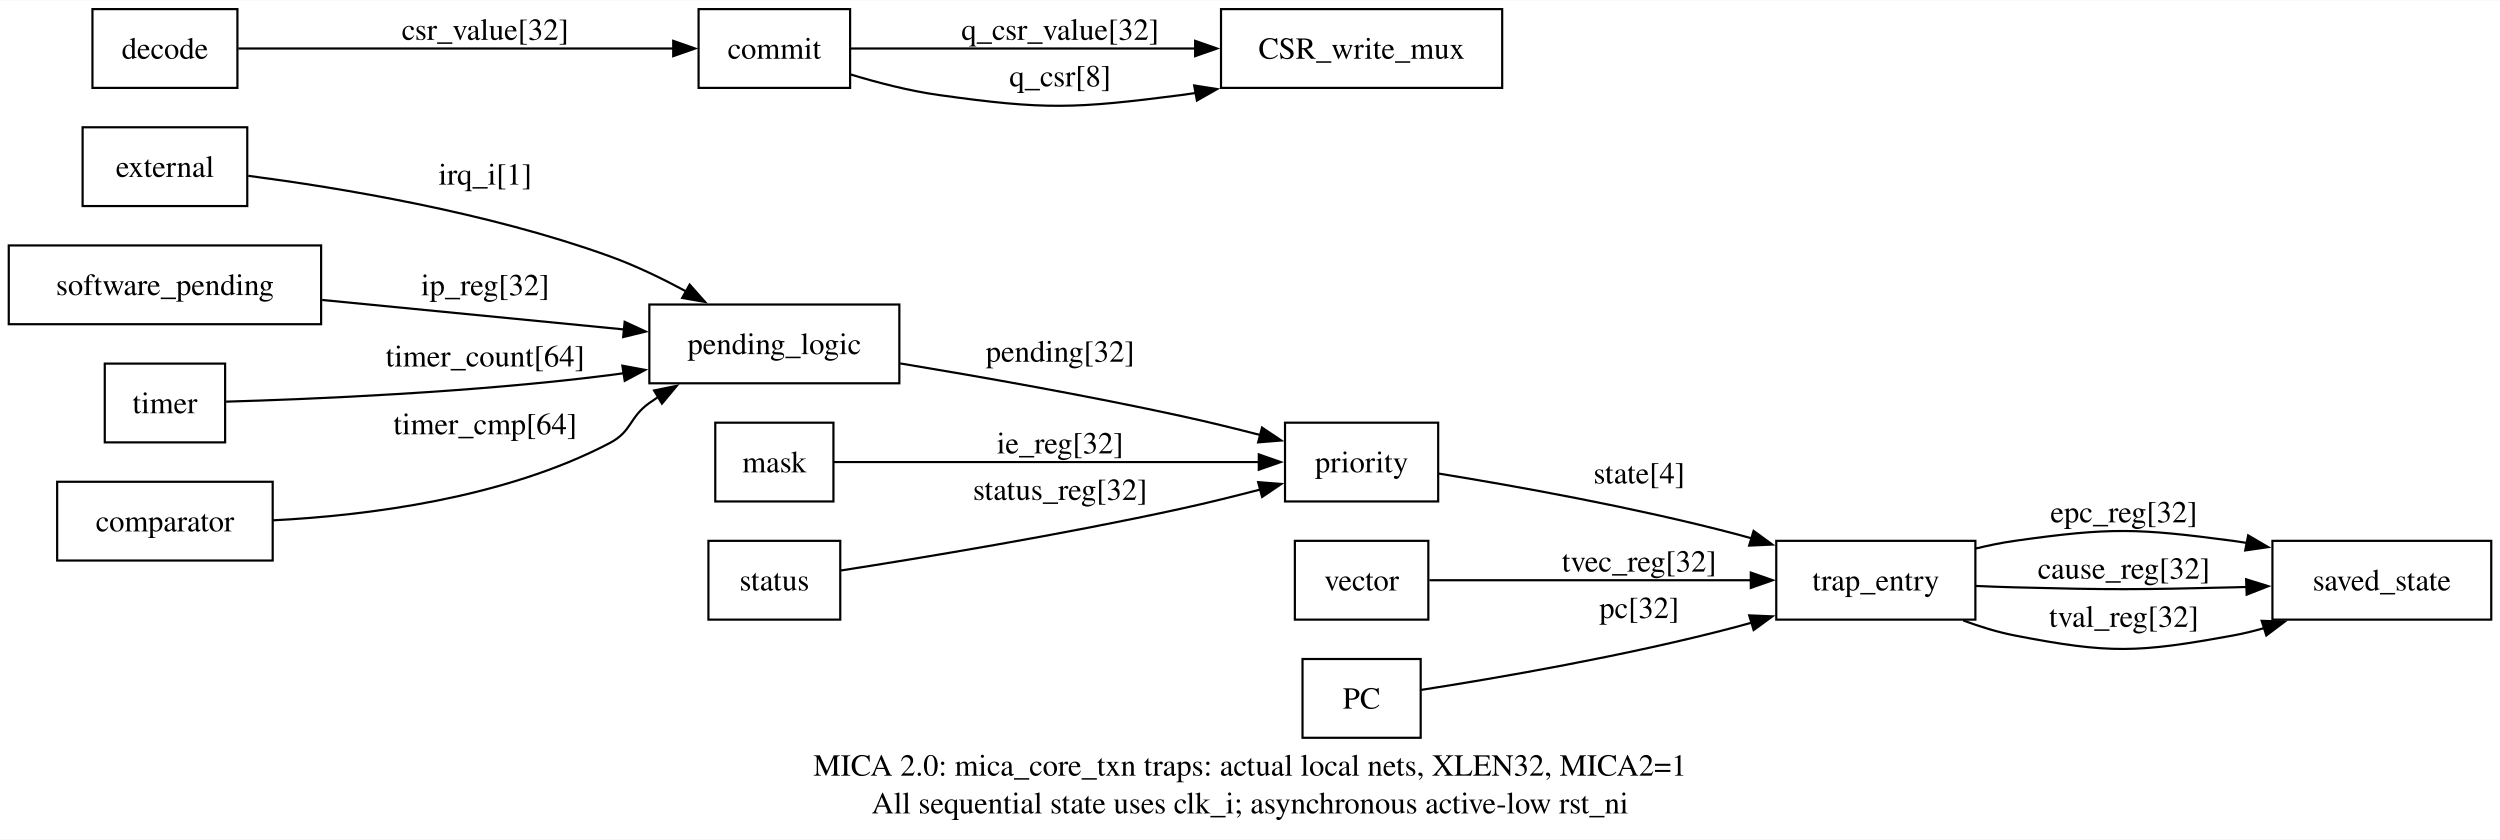
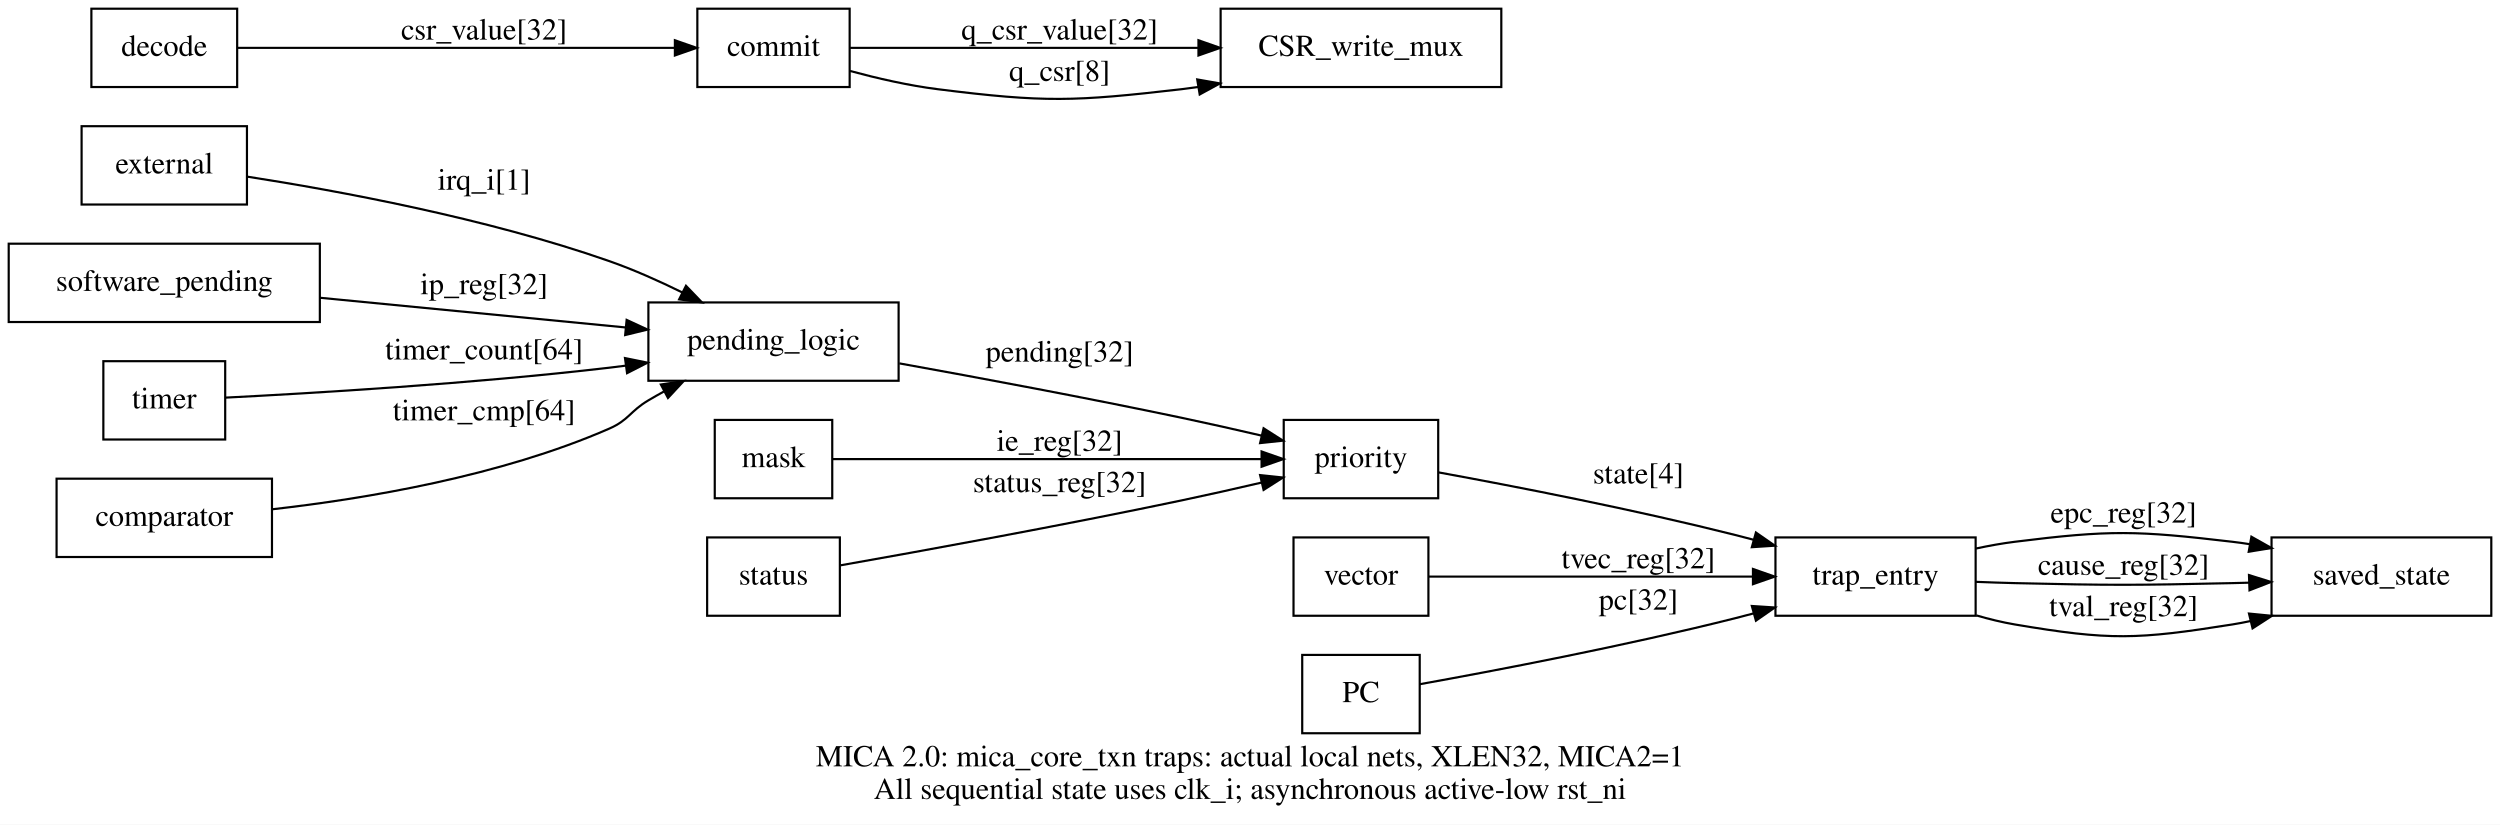
- <svg xmlns="http://www.w3.org/2000/svg" width="1143pt" height="384pt" viewBox="0.00 0.00 1142.50 383.50">
-   <g id="graph0" class="graph" transform="scale(1 1) rotate(0) translate(4 379.5)">
-     <polygon fill="white" stroke="none" points="-4,4 -4,-379.5 1138.5,-379.5 1138.5,4 -4,4" />
-     <text text-anchor="middle" x="567.25" y="-25.2" font-family="Times,serif" font-size="14.00">MICA 2.0: mica_core_txn traps: actual local nets, XLEN32, MICA2=1</text>
-     <text text-anchor="middle" x="567.25" y="-7.95" font-family="Times,serif" font-size="14.00">All sequential state uses clk_i; asynchronous active-low rst_ni</text>
+ <svg xmlns="http://www.w3.org/2000/svg" width="1149pt" height="379pt" viewBox="0.00 0.00 1149.00 379.00">
+   <g id="graph0" class="graph" transform="scale(1 1) rotate(0) translate(4 375)">
+     <polygon fill="white" stroke="transparent" points="-4,4 -4,-375 1145,-375 1145,4 -4,4" />
+     <text text-anchor="middle" x="570.5" y="-22.8" font-family="Times,serif" font-size="14.00">MICA 2.0: mica_core_txn traps: actual local nets, XLEN32, MICA2=1</text>
+     <text text-anchor="middle" x="570.5" y="-7.8" font-family="Times,serif" font-size="14.00">All sequential state uses clk_i; asynchronous active-low rst_ni</text>
    <g id="node1" class="node">
-       <polygon fill="none" stroke="black" points="109,-321.5 33.75,-321.5 33.75,-285.5 109,-285.5 109,-321.5" />
-       <text text-anchor="middle" x="71.38" y="-298.82" font-family="Times,serif" font-size="14.00">external</text>
+       <polygon fill="none" stroke="black" points="109.5,-317 33.5,-317 33.5,-281 109.5,-281 109.5,-317" />
+       <text text-anchor="middle" x="71.5" y="-295.3" font-family="Times,serif" font-size="14.00">external</text>
    </g>
    <g id="node2" class="node">
-       <polygon fill="none" stroke="black" points="407,-240.5 292.75,-240.5 292.75,-204.5 407,-204.5 407,-240.5" />
-       <text text-anchor="middle" x="349.88" y="-217.82" font-family="Times,serif" font-size="14.00">pending_logic</text>
+       <polygon fill="none" stroke="black" points="409,-236 294,-236 294,-200 409,-200 409,-236" />
+       <text text-anchor="middle" x="351.5" y="-214.3" font-family="Times,serif" font-size="14.00">pending_logic</text>
    </g>
    <g id="edge1" class="edge">
-       <path fill="none" stroke="black" d="M109.45,-299.32C150.73,-293.92 218.96,-282.7 274.75,-262.5 286.54,-258.23 298.75,-252.33 309.77,-246.38" />
-       <polygon fill="black" stroke="black" points="311.17,-249.61 318.2,-241.68 307.76,-243.5 311.17,-249.61" />
-       <text text-anchor="middle" x="217.75" y="-295.31" font-family="Times,serif" font-size="14.00">irq_i[1]</text>
+       <path fill="none" stroke="black" d="M109.65,-293.81C151.03,-287.37 219.54,-274.78 276,-255 287.17,-251.09 298.83,-245.88 309.52,-240.62" />
+       <polygon fill="black" stroke="black" points="311.28,-243.65 318.62,-236.01 308.12,-237.41 311.28,-243.65" />
+       <text text-anchor="middle" x="218.5" y="-287.8" font-family="Times,serif" font-size="14.00">irq_i[1]</text>
    </g>
    <g id="node6" class="node">
-       <polygon fill="none" stroke="black" points="653.25,-186.5 583.25,-186.5 583.25,-150.5 653.25,-150.5 653.25,-186.5" />
-       <text text-anchor="middle" x="618.25" y="-163.82" font-family="Times,serif" font-size="14.00">priority</text>
+       <polygon fill="none" stroke="black" points="657,-182 586,-182 586,-146 657,-146 657,-182" />
+       <text text-anchor="middle" x="621.5" y="-160.3" font-family="Times,serif" font-size="14.00">priority</text>
    </g>
    <g id="edge5" class="edge">
-       <path fill="none" stroke="black" d="M407.4,-213.58C444.18,-207.49 493.1,-198.85 536,-189.5 547.76,-186.94 560.39,-183.84 572.1,-180.82" />
-       <polygon fill="black" stroke="black" points="572.74,-184.27 581.53,-178.36 570.97,-177.5 572.74,-184.27" />
-       <text text-anchor="middle" x="480.5" y="-214.36" font-family="Times,serif" font-size="14.00">pending[32]</text>
+       <path fill="none" stroke="black" d="M409.35,-207.99C446.36,-201.32 495.64,-192.12 539,-183 551,-180.48 563.94,-177.55 575.9,-174.77" />
+       <polygon fill="black" stroke="black" points="576.74,-178.17 585.67,-172.47 575.14,-171.35 576.74,-178.17" />
+       <text text-anchor="middle" x="483" y="-208.8" font-family="Times,serif" font-size="14.00">pending[32]</text>
    </g>
    <g id="node3" class="node">
-       <polygon fill="none" stroke="black" points="142.75,-267.5 0,-267.5 0,-231.5 142.75,-231.5 142.75,-267.5" />
-       <text text-anchor="middle" x="71.38" y="-244.82" font-family="Times,serif" font-size="14.00">software_pending</text>
+       <polygon fill="none" stroke="black" points="143,-263 0,-263 0,-227 143,-227 143,-263" />
+       <text text-anchor="middle" x="71.5" y="-241.3" font-family="Times,serif" font-size="14.00">software_pending</text>
    </g>
    <g id="edge2" class="edge">
-       <path fill="none" stroke="black" d="M143.22,-242.58C185.73,-238.43 239.49,-233.18 281.38,-229.09" />
-       <polygon fill="black" stroke="black" points="281.47,-232.6 291.08,-228.14 280.78,-225.63 281.47,-232.6" />
-       <text text-anchor="middle" x="217.75" y="-244.72" font-family="Times,serif" font-size="14.00">ip_reg[32]</text>
+       <path fill="none" stroke="black" d="M143.01,-238.15C186.2,-233.96 241.14,-228.62 283.64,-224.49" />
+       <polygon fill="black" stroke="black" points="284,-227.98 293.61,-223.53 283.32,-221.01 284,-227.98" />
+       <text text-anchor="middle" x="218.5" y="-239.8" font-family="Times,serif" font-size="14.00">ip_reg[32]</text>
    </g>
    <g id="node4" class="node">
-       <polygon fill="none" stroke="black" points="98.88,-213.5 43.88,-213.5 43.88,-177.5 98.88,-177.5 98.88,-213.5" />
-       <text text-anchor="middle" x="71.38" y="-190.82" font-family="Times,serif" font-size="14.00">timer</text>
+       <polygon fill="none" stroke="black" points="99.5,-209 43.5,-209 43.5,-173 99.5,-173 99.5,-209" />
+       <text text-anchor="middle" x="71.5" y="-187.3" font-family="Times,serif" font-size="14.00">timer</text>
    </g>
    <g id="edge3" class="edge">
-       <path fill="none" stroke="black" d="M99.32,-196.11C138.2,-197.24 212.24,-200.3 274.75,-208.25 276.81,-208.51 278.89,-208.79 280.99,-209.1" />
-       <polygon fill="black" stroke="black" points="280.42,-212.55 290.84,-210.63 281.5,-205.63 280.42,-212.55" />
-       <text text-anchor="middle" x="217.75" y="-212.2" font-family="Times,serif" font-size="14.00">timer_count[64]</text>
+       <path fill="none" stroke="black" d="M99.56,-192.25C138.62,-194.23 213.02,-198.62 276,-206 278.5,-206.29 281.05,-206.61 283.63,-206.95" />
+       <polygon fill="black" stroke="black" points="283.24,-210.43 293.62,-208.32 284.2,-203.49 283.24,-210.43" />
+       <text text-anchor="middle" x="218.5" y="-209.8" font-family="Times,serif" font-size="14.00">timer_count[64]</text>
    </g>
    <g id="node5" class="node">
-       <polygon fill="none" stroke="black" points="120.62,-159.5 22.12,-159.5 22.12,-123.5 120.62,-123.5 120.62,-159.5" />
-       <text text-anchor="middle" x="71.38" y="-136.82" font-family="Times,serif" font-size="14.00">comparator</text>
+       <polygon fill="none" stroke="black" points="121,-155 22,-155 22,-119 121,-119 121,-155" />
+       <text text-anchor="middle" x="71.5" y="-133.3" font-family="Times,serif" font-size="14.00">comparator</text>
    </g>
    <g id="edge4" class="edge">
-       <path fill="none" stroke="black" d="M120.82,-141.88C163.57,-144.06 226.42,-151.87 274.75,-177.25 284.84,-182.55 283.48,-188.88 292.75,-195.5 294.1,-196.46 295.48,-197.41 296.9,-198.33" />
-       <polygon fill="black" stroke="black" points="294.91,-201.22 305.29,-203.35 298.51,-195.21 294.91,-201.22" />
-       <text text-anchor="middle" x="217.75" y="-181.2" font-family="Times,serif" font-size="14.00">timer_cmp[64]</text>
+       <path fill="none" stroke="black" d="M121.12,-140.94C163.48,-145.72 225.81,-156.06 276,-178 285.04,-181.95 285.51,-185.96 294,-191 296.33,-192.38 298.74,-193.75 301.2,-195.1" />
+       <polygon fill="black" stroke="black" points="299.73,-198.28 310.21,-199.85 303,-192.09 299.73,-198.28" />
+       <text text-anchor="middle" x="218.5" y="-181.8" font-family="Times,serif" font-size="14.00">timer_cmp[64]</text>
    </g>
    <g id="node9" class="node">
-       <polygon fill="none" stroke="black" points="898.75,-132.5 807.75,-132.5 807.75,-96.5 898.75,-96.5 898.75,-132.5" />
-       <text text-anchor="middle" x="853.25" y="-109.83" font-family="Times,serif" font-size="14.00">trap_entry</text>
+       <polygon fill="none" stroke="black" points="904,-128 812,-128 812,-92 904,-92 904,-128" />
+       <text text-anchor="middle" x="858" y="-106.3" font-family="Times,serif" font-size="14.00">trap_entry</text>
    </g>
    <g id="edge8" class="edge">
-       <path fill="none" stroke="black" d="M653.52,-163.24C688.16,-157.61 743.1,-147.79 789.75,-135.5 792,-134.91 794.28,-134.28 796.59,-133.62" />
-       <polygon fill="black" stroke="black" points="797.39,-137.03 805.95,-130.8 795.37,-130.33 797.39,-137.03" />
-       <text text-anchor="middle" x="745.12" y="-158.74" font-family="Times,serif" font-size="14.00">state[4]</text>
+       <path fill="none" stroke="black" d="M657.2,-157.88C691.99,-151.52 747,-140.86 794,-129 796.61,-128.34 799.27,-127.64 801.96,-126.92" />
+       <polygon fill="black" stroke="black" points="803.02,-130.26 811.72,-124.2 801.14,-123.51 803.02,-130.26" />
+       <text text-anchor="middle" x="749" y="-152.8" font-family="Times,serif" font-size="14.00">state[4]</text>
    </g>
    <g id="node7" class="node">
-       <polygon fill="none" stroke="black" points="376.88,-186.5 322.88,-186.5 322.88,-150.5 376.88,-150.5 376.88,-186.5" />
-       <text text-anchor="middle" x="349.88" y="-163.82" font-family="Times,serif" font-size="14.00">mask</text>
+       <polygon fill="none" stroke="black" points="378.5,-182 324.5,-182 324.5,-146 378.5,-146 378.5,-182" />
+       <text text-anchor="middle" x="351.5" y="-160.3" font-family="Times,serif" font-size="14.00">mask</text>
    </g>
    <g id="edge6" class="edge">
-       <path fill="none" stroke="black" d="M376.9,-168.5C422,-168.5 515.22,-168.5 571.39,-168.5" />
-       <polygon fill="black" stroke="black" points="571.27,-172 581.27,-168.5 571.27,-165 571.27,-172" />
-       <text text-anchor="middle" x="480.5" y="-172.45" font-family="Times,serif" font-size="14.00">ie_reg[32]</text>
+       <path fill="none" stroke="black" d="M378.68,-164C424.44,-164 519.42,-164 575.77,-164" />
+       <polygon fill="black" stroke="black" points="575.82,-167.5 585.82,-164 575.82,-160.5 575.82,-167.5" />
+       <text text-anchor="middle" x="483" y="-167.8" font-family="Times,serif" font-size="14.00">ie_reg[32]</text>
    </g>
    <g id="node8" class="node">
-       <polygon fill="none" stroke="black" points="380,-132.5 319.75,-132.5 319.75,-96.5 380,-96.5 380,-132.5" />
-       <text text-anchor="middle" x="349.88" y="-109.83" font-family="Times,serif" font-size="14.00">status</text>
+       <polygon fill="none" stroke="black" points="382,-128 321,-128 321,-92 382,-92 382,-128" />
+       <text text-anchor="middle" x="351.5" y="-106.3" font-family="Times,serif" font-size="14.00">status</text>
    </g>
    <g id="edge7" class="edge">
-       <path fill="none" stroke="black" d="M380.2,-118.94C416.82,-124.65 481.32,-135.28 536,-147.25 547.77,-149.82 560.4,-152.95 572.11,-156" />
-       <polygon fill="black" stroke="black" points="570.98,-159.32 581.54,-158.5 572.77,-152.56 570.98,-159.32" />
-       <text text-anchor="middle" x="480.5" y="-151.2" font-family="Times,serif" font-size="14.00">status_reg[32]</text>
+       <path fill="none" stroke="black" d="M382.3,-115.18C419.18,-121.69 483.87,-133.41 539,-145 551,-147.52 563.94,-150.45 575.9,-153.23" />
+       <polygon fill="black" stroke="black" points="575.14,-156.65 585.67,-155.53 576.74,-149.83 575.14,-156.65" />
+       <text text-anchor="middle" x="483" y="-148.8" font-family="Times,serif" font-size="14.00">status_reg[32]</text>
    </g>
    <g id="node12" class="node">
-       <polygon fill="none" stroke="black" points="1134.5,-132.5 1034.5,-132.5 1034.5,-96.5 1134.5,-96.5 1134.5,-132.5" />
-       <text text-anchor="middle" x="1084.5" y="-109.83" font-family="Times,serif" font-size="14.00">saved_state</text>
+       <polygon fill="none" stroke="black" points="1141,-128 1040,-128 1040,-92 1141,-92 1141,-128" />
+       <text text-anchor="middle" x="1090.5" y="-106.3" font-family="Times,serif" font-size="14.00">saved_state</text>
    </g>
    <g id="edge11" class="edge">
-       <path fill="none" stroke="black" d="M898.99,-129.01C904.91,-130.45 910.94,-131.68 916.75,-132.5 960.65,-138.7 972.55,-138.3 1016.5,-132.5 1018.56,-132.23 1020.65,-131.91 1022.75,-131.56" />
-       <polygon fill="black" stroke="black" points="1023.41,-134.99 1032.55,-129.63 1022.06,-128.12 1023.41,-134.99" />
-       <text text-anchor="middle" x="966.62" y="-140.95" font-family="Times,serif" font-size="14.00">epc_reg[32]</text>
+       <path fill="none" stroke="black" d="M904.17,-122.9C910.12,-124.18 916.18,-125.27 922,-126 966.1,-131.51 977.86,-131.16 1022,-126 1024.66,-125.69 1027.36,-125.31 1030.08,-124.88" />
+       <polygon fill="black" stroke="black" points="1030.74,-128.32 1039.97,-123.12 1029.51,-121.43 1030.74,-128.32" />
+       <text text-anchor="middle" x="972" y="-134.8" font-family="Times,serif" font-size="14.00">epc_reg[32]</text>
    </g>
    <g id="edge12" class="edge">
-       <path fill="none" stroke="black" d="M898.96,-111.89C904.94,-111.63 910.99,-111.4 916.75,-111.25 961.07,-110.1 972.18,-110.18 1016.5,-111.25 1018.55,-111.3 1020.64,-111.36 1022.74,-111.42" />
-       <polygon fill="black" stroke="black" points="1022.48,-114.92 1032.6,-111.78 1022.73,-107.92 1022.48,-114.92" />
-       <text text-anchor="middle" x="966.62" y="-115.2" font-family="Times,serif" font-size="14.00">cause_reg[32]</text>
+       <path fill="none" stroke="black" d="M904.07,-107.59C910.1,-107.35 916.2,-107.14 922,-107 966.43,-105.94 977.57,-106.01 1022,-107 1024.51,-107.06 1027.08,-107.12 1029.67,-107.2" />
+       <polygon fill="black" stroke="black" points="1029.63,-110.7 1039.74,-107.54 1029.87,-103.7 1029.63,-110.7" />
+       <text text-anchor="middle" x="972" y="-110.8" font-family="Times,serif" font-size="14.00">cause_reg[32]</text>
    </g>
    <g id="edge13" class="edge">
-       <path fill="none" stroke="black" d="M893.22,-96.1C900.87,-93.26 908.94,-90.77 916.75,-89.25 960.27,-80.79 972.88,-81.3 1016.5,-89.25 1021.18,-90.1 1025.95,-91.26 1030.69,-92.62" />
-       <polygon fill="black" stroke="black" points="1029.59,-95.94 1040.18,-95.64 1031.71,-89.27 1029.59,-95.94" />
-       <text text-anchor="middle" x="966.62" y="-93.2" font-family="Times,serif" font-size="14.00">tval_reg[32]</text>
+       <path fill="none" stroke="black" d="M904.29,-92.17C910.17,-90.46 916.17,-88.99 922,-88 965.82,-80.57 978.11,-81.03 1022,-88 1024.7,-88.43 1027.44,-88.95 1030.2,-89.54" />
+       <polygon fill="black" stroke="black" points="1029.63,-93.01 1040.17,-91.97 1031.28,-86.2 1029.63,-93.01" />
+       <text text-anchor="middle" x="972" y="-91.8" font-family="Times,serif" font-size="14.00">tval_reg[32]</text>
    </g>
    <g id="node10" class="node">
-       <polygon fill="none" stroke="black" points="648.75,-132.5 587.75,-132.5 587.75,-96.5 648.75,-96.5 648.75,-132.5" />
-       <text text-anchor="middle" x="618.25" y="-109.83" font-family="Times,serif" font-size="14.00">vector</text>
+       <polygon fill="none" stroke="black" points="652.5,-128 590.5,-128 590.5,-92 652.5,-92 652.5,-128" />
+       <text text-anchor="middle" x="621.5" y="-106.3" font-family="Times,serif" font-size="14.00">vector</text>
    </g>
    <g id="edge9" class="edge">
-       <path fill="none" stroke="black" d="M649.23,-114.5C686.29,-114.5 750.08,-114.5 796.29,-114.5" />
-       <polygon fill="black" stroke="black" points="796.12,-118 806.12,-114.5 796.12,-111 796.12,-118" />
-       <text text-anchor="middle" x="745.12" y="-118.45" font-family="Times,serif" font-size="14.00">tvec_reg[32]</text>
+       <path fill="none" stroke="black" d="M652.68,-110C690.17,-110 754.87,-110 801.43,-110" />
+       <polygon fill="black" stroke="black" points="801.66,-113.5 811.66,-110 801.66,-106.5 801.66,-113.5" />
+       <text text-anchor="middle" x="749" y="-113.8" font-family="Times,serif" font-size="14.00">tvec_reg[32]</text>
    </g>
    <g id="node11" class="node">
-       <polygon fill="none" stroke="black" points="645.25,-78.5 591.25,-78.5 591.25,-42.5 645.25,-42.5 645.25,-78.5" />
-       <text text-anchor="middle" x="618.25" y="-55.83" font-family="Times,serif" font-size="14.00">PC</text>
+       <polygon fill="none" stroke="black" points="648.5,-74 594.5,-74 594.5,-38 648.5,-38 648.5,-74" />
+       <text text-anchor="middle" x="621.5" y="-52.3" font-family="Times,serif" font-size="14.00">PC</text>
    </g>
    <g id="edge10" class="edge">
-       <path fill="none" stroke="black" d="M645.5,-64.39C679.2,-69.64 739.34,-79.91 789.75,-93.25 792,-93.85 794.29,-94.48 796.59,-95.14" />
-       <polygon fill="black" stroke="black" points="795.38,-98.44 805.97,-97.99 797.41,-91.74 795.38,-98.44" />
-       <text text-anchor="middle" x="745.12" y="-97.2" font-family="Times,serif" font-size="14.00">pc[32]</text>
+       <path fill="none" stroke="black" d="M648.53,-60.54C682.28,-66.61 742.88,-78.1 794,-91 796.61,-91.66 799.27,-92.36 801.96,-93.08" />
+       <polygon fill="black" stroke="black" points="801.14,-96.49 811.72,-95.8 803.02,-89.74 801.14,-96.49" />
+       <text text-anchor="middle" x="749" y="-94.8" font-family="Times,serif" font-size="14.00">pc[32]</text>
    </g>
    <g id="node13" class="node">
-       <polygon fill="none" stroke="black" points="104.5,-375.5 38.25,-375.5 38.25,-339.5 104.5,-339.5 104.5,-375.5" />
-       <text text-anchor="middle" x="71.38" y="-352.82" font-family="Times,serif" font-size="14.00">decode</text>
+       <polygon fill="none" stroke="black" points="105,-371 38,-371 38,-335 105,-335 105,-371" />
+       <text text-anchor="middle" x="71.5" y="-349.3" font-family="Times,serif" font-size="14.00">decode</text>
    </g>
    <g id="node14" class="node">
-       <polygon fill="none" stroke="black" points="384.5,-375.5 315.25,-375.5 315.25,-339.5 384.5,-339.5 384.5,-375.5" />
-       <text text-anchor="middle" x="349.88" y="-352.82" font-family="Times,serif" font-size="14.00">commit</text>
+       <polygon fill="none" stroke="black" points="386.5,-371 316.5,-371 316.5,-335 386.5,-335 386.5,-371" />
+       <text text-anchor="middle" x="351.5" y="-349.3" font-family="Times,serif" font-size="14.00">commit</text>
    </g>
    <g id="edge14" class="edge">
-       <path fill="none" stroke="black" d="M104.91,-357.5C154.22,-357.5 248.04,-357.5 303.87,-357.5" />
-       <polygon fill="black" stroke="black" points="303.66,-361 313.66,-357.5 303.66,-354 303.66,-361" />
-       <text text-anchor="middle" x="217.75" y="-361.45" font-family="Times,serif" font-size="14.00">csr_value[32]</text>
+       <path fill="none" stroke="black" d="M105.21,-353C154.96,-353 249.79,-353 305.85,-353" />
+       <polygon fill="black" stroke="black" points="306.18,-356.5 316.18,-353 306.18,-349.5 306.18,-356.5" />
+       <text text-anchor="middle" x="218.5" y="-356.8" font-family="Times,serif" font-size="14.00">csr_value[32]</text>
    </g>
    <g id="node15" class="node">
-       <polygon fill="none" stroke="black" points="682.5,-375.5 554,-375.5 554,-339.5 682.5,-339.5 682.5,-375.5" />
-       <text text-anchor="middle" x="618.25" y="-352.82" font-family="Times,serif" font-size="14.00">CSR_write_mux</text>
+       <polygon fill="none" stroke="black" points="686,-371 557,-371 557,-335 686,-335 686,-371" />
+       <text text-anchor="middle" x="621.5" y="-349.3" font-family="Times,serif" font-size="14.00">CSR_write_mux</text>
    </g>
    <g id="edge15" class="edge">
-       <path fill="none" stroke="black" d="M384.88,-357.5C424.33,-357.5 490.55,-357.5 542.23,-357.5" />
-       <polygon fill="black" stroke="black" points="542.17,-361 552.17,-357.5 542.17,-354 542.17,-361" />
-       <text text-anchor="middle" x="480.5" y="-361.45" font-family="Times,serif" font-size="14.00">q_csr_value[32]</text>
+       <path fill="none" stroke="black" d="M386.71,-353C426.8,-353 494.37,-353 546.58,-353" />
+       <polygon fill="black" stroke="black" points="546.81,-356.5 556.81,-353 546.81,-349.5 546.81,-356.5" />
+       <text text-anchor="middle" x="483" y="-356.8" font-family="Times,serif" font-size="14.00">q_csr_value[32]</text>
    </g>
    <g id="edge16" class="edge">
-       <path fill="none" stroke="black" d="M384.76,-345.63C397.25,-341.84 411.61,-338.13 425,-336.25 473.85,-329.39 487.07,-329.96 536,-336.25 538.17,-336.53 540.36,-336.85 542.57,-337.2" />
-       <polygon fill="black" stroke="black" points="541.73,-340.61 552.2,-338.96 542.99,-333.72 541.73,-340.61" />
-       <text text-anchor="middle" x="480.5" y="-340.2" font-family="Times,serif" font-size="14.00">q_csr[8]</text>
+       <path fill="none" stroke="black" d="M386.65,-342.39C399.21,-338.99 413.62,-335.68 427,-334 476.39,-327.8 489.55,-328.31 539,-334 541.53,-334.29 544.09,-334.63 546.67,-335.01" />
+       <polygon fill="black" stroke="black" points="546.24,-338.49 556.68,-336.66 547.38,-331.58 546.24,-338.49" />
+       <text text-anchor="middle" x="483" y="-337.8" font-family="Times,serif" font-size="14.00">q_csr[8]</text>
    </g>
  </g>
</svg>
